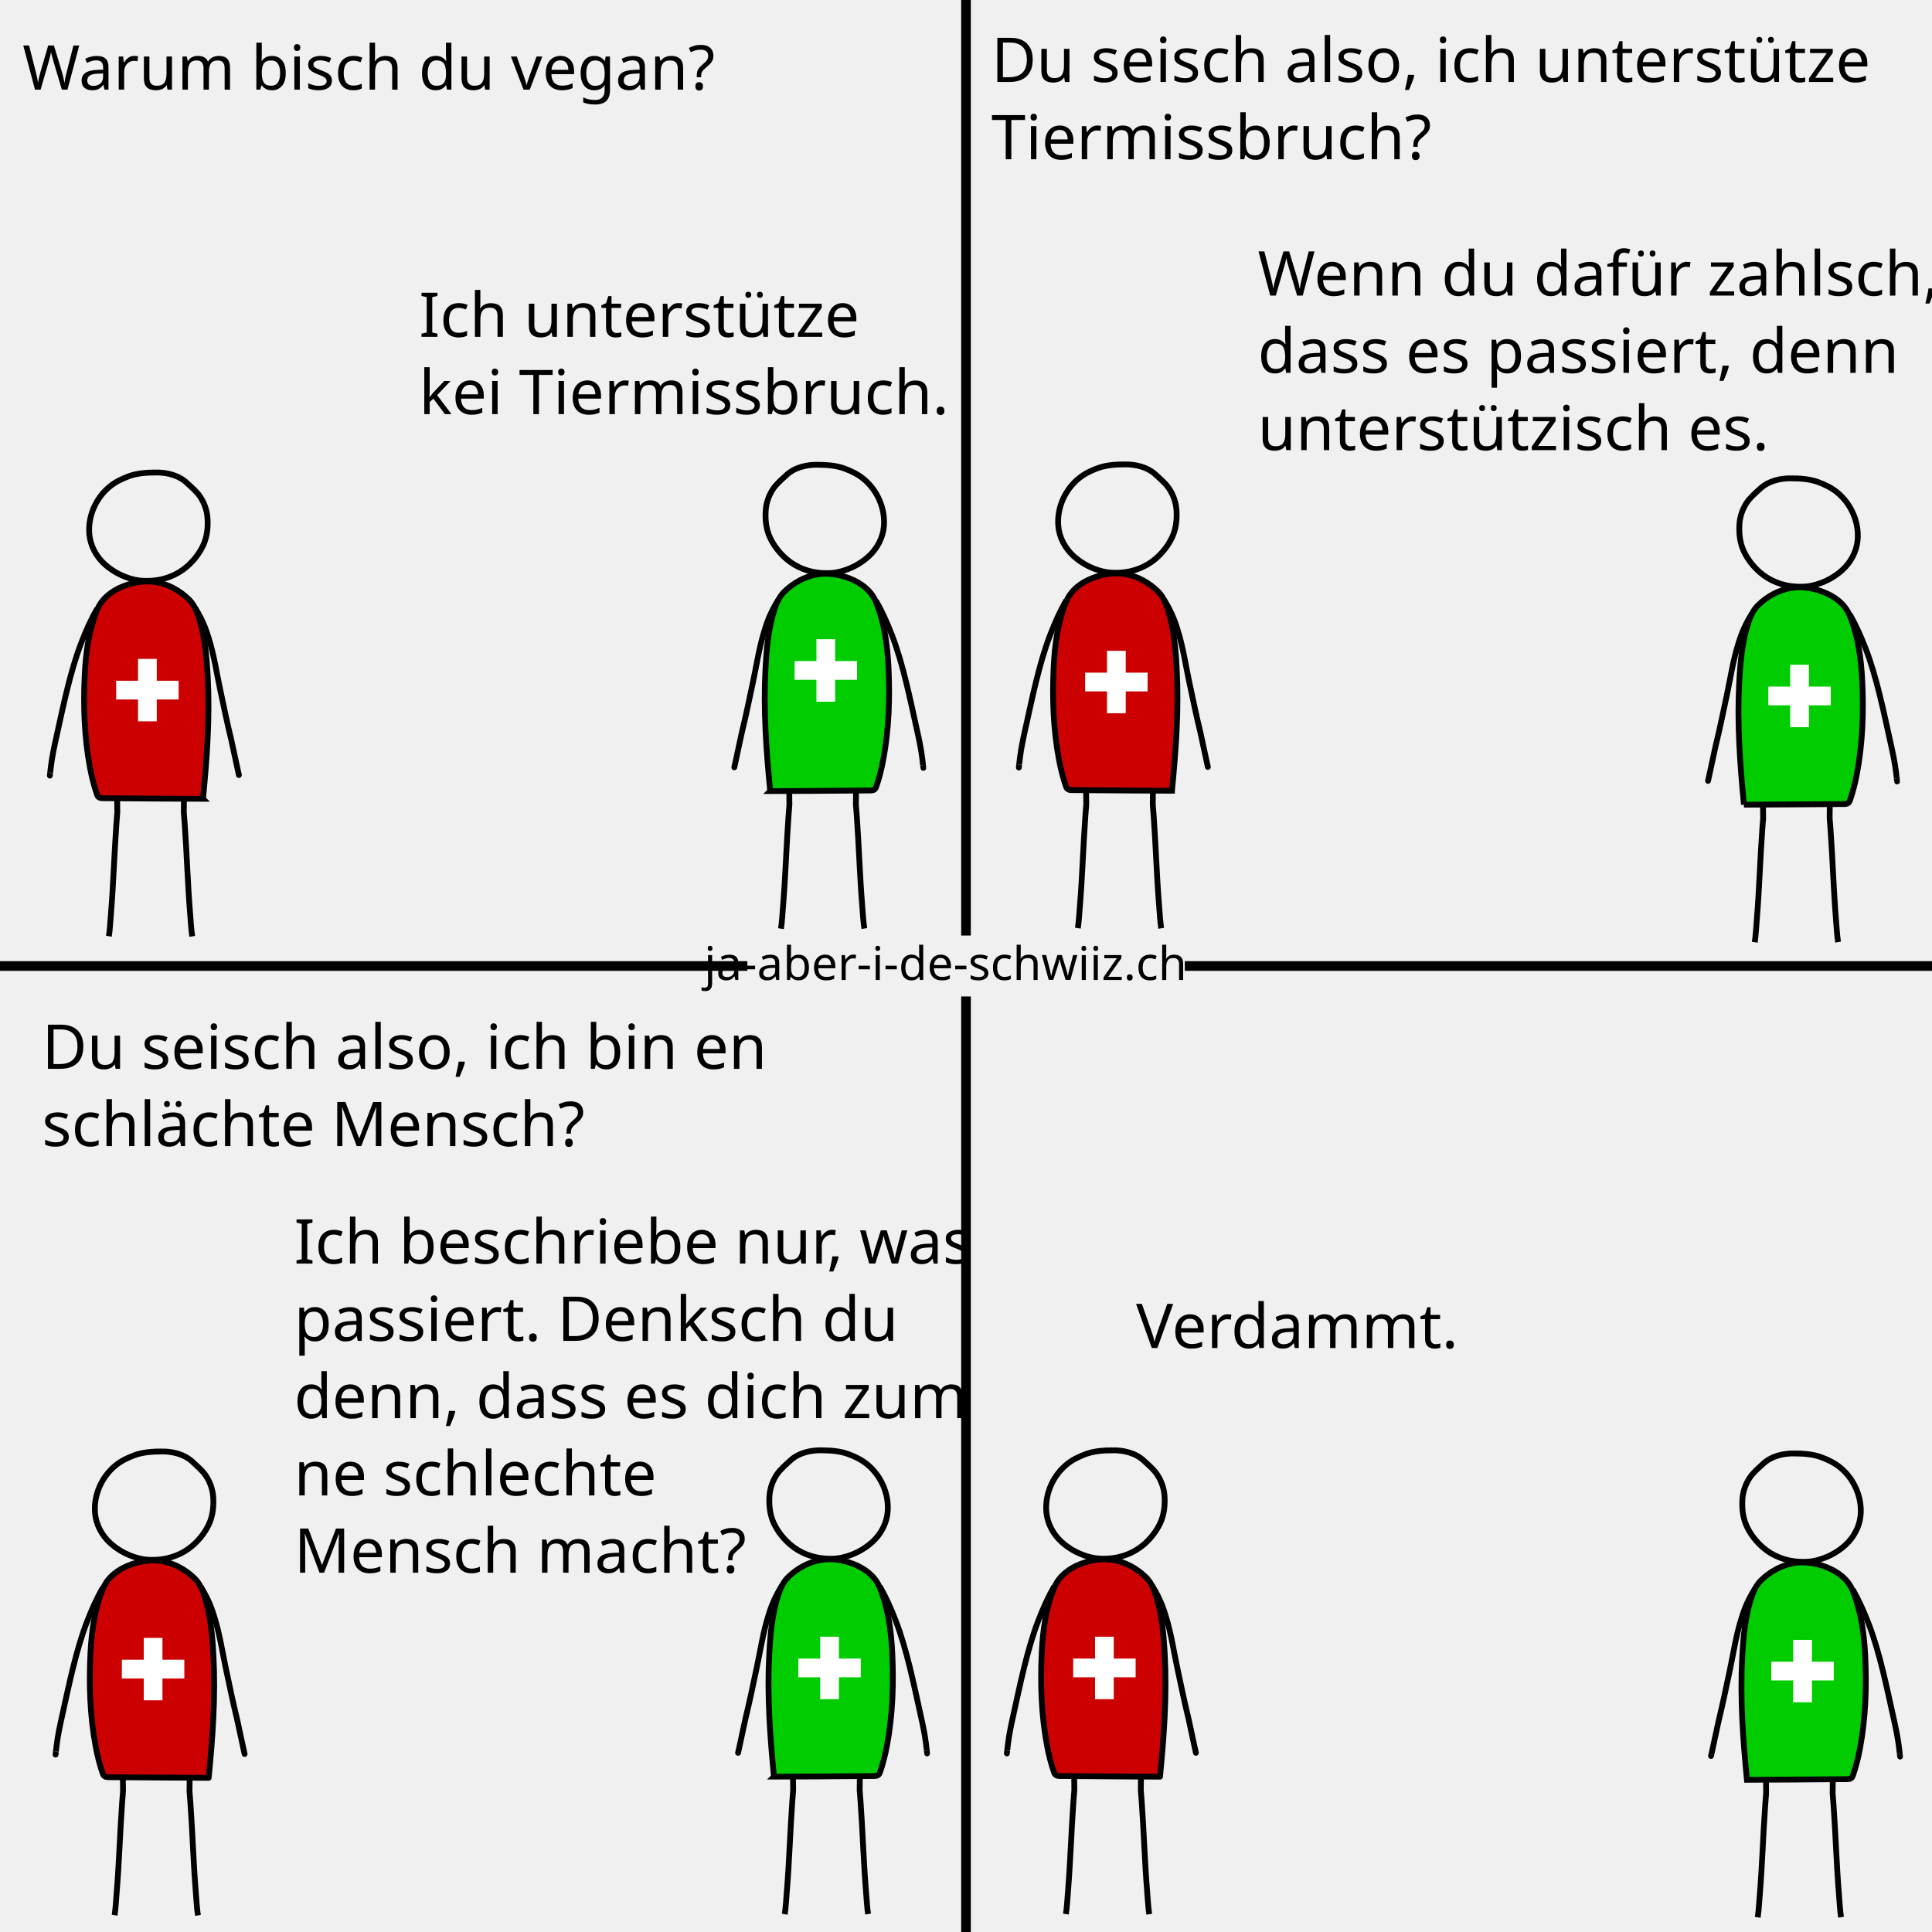
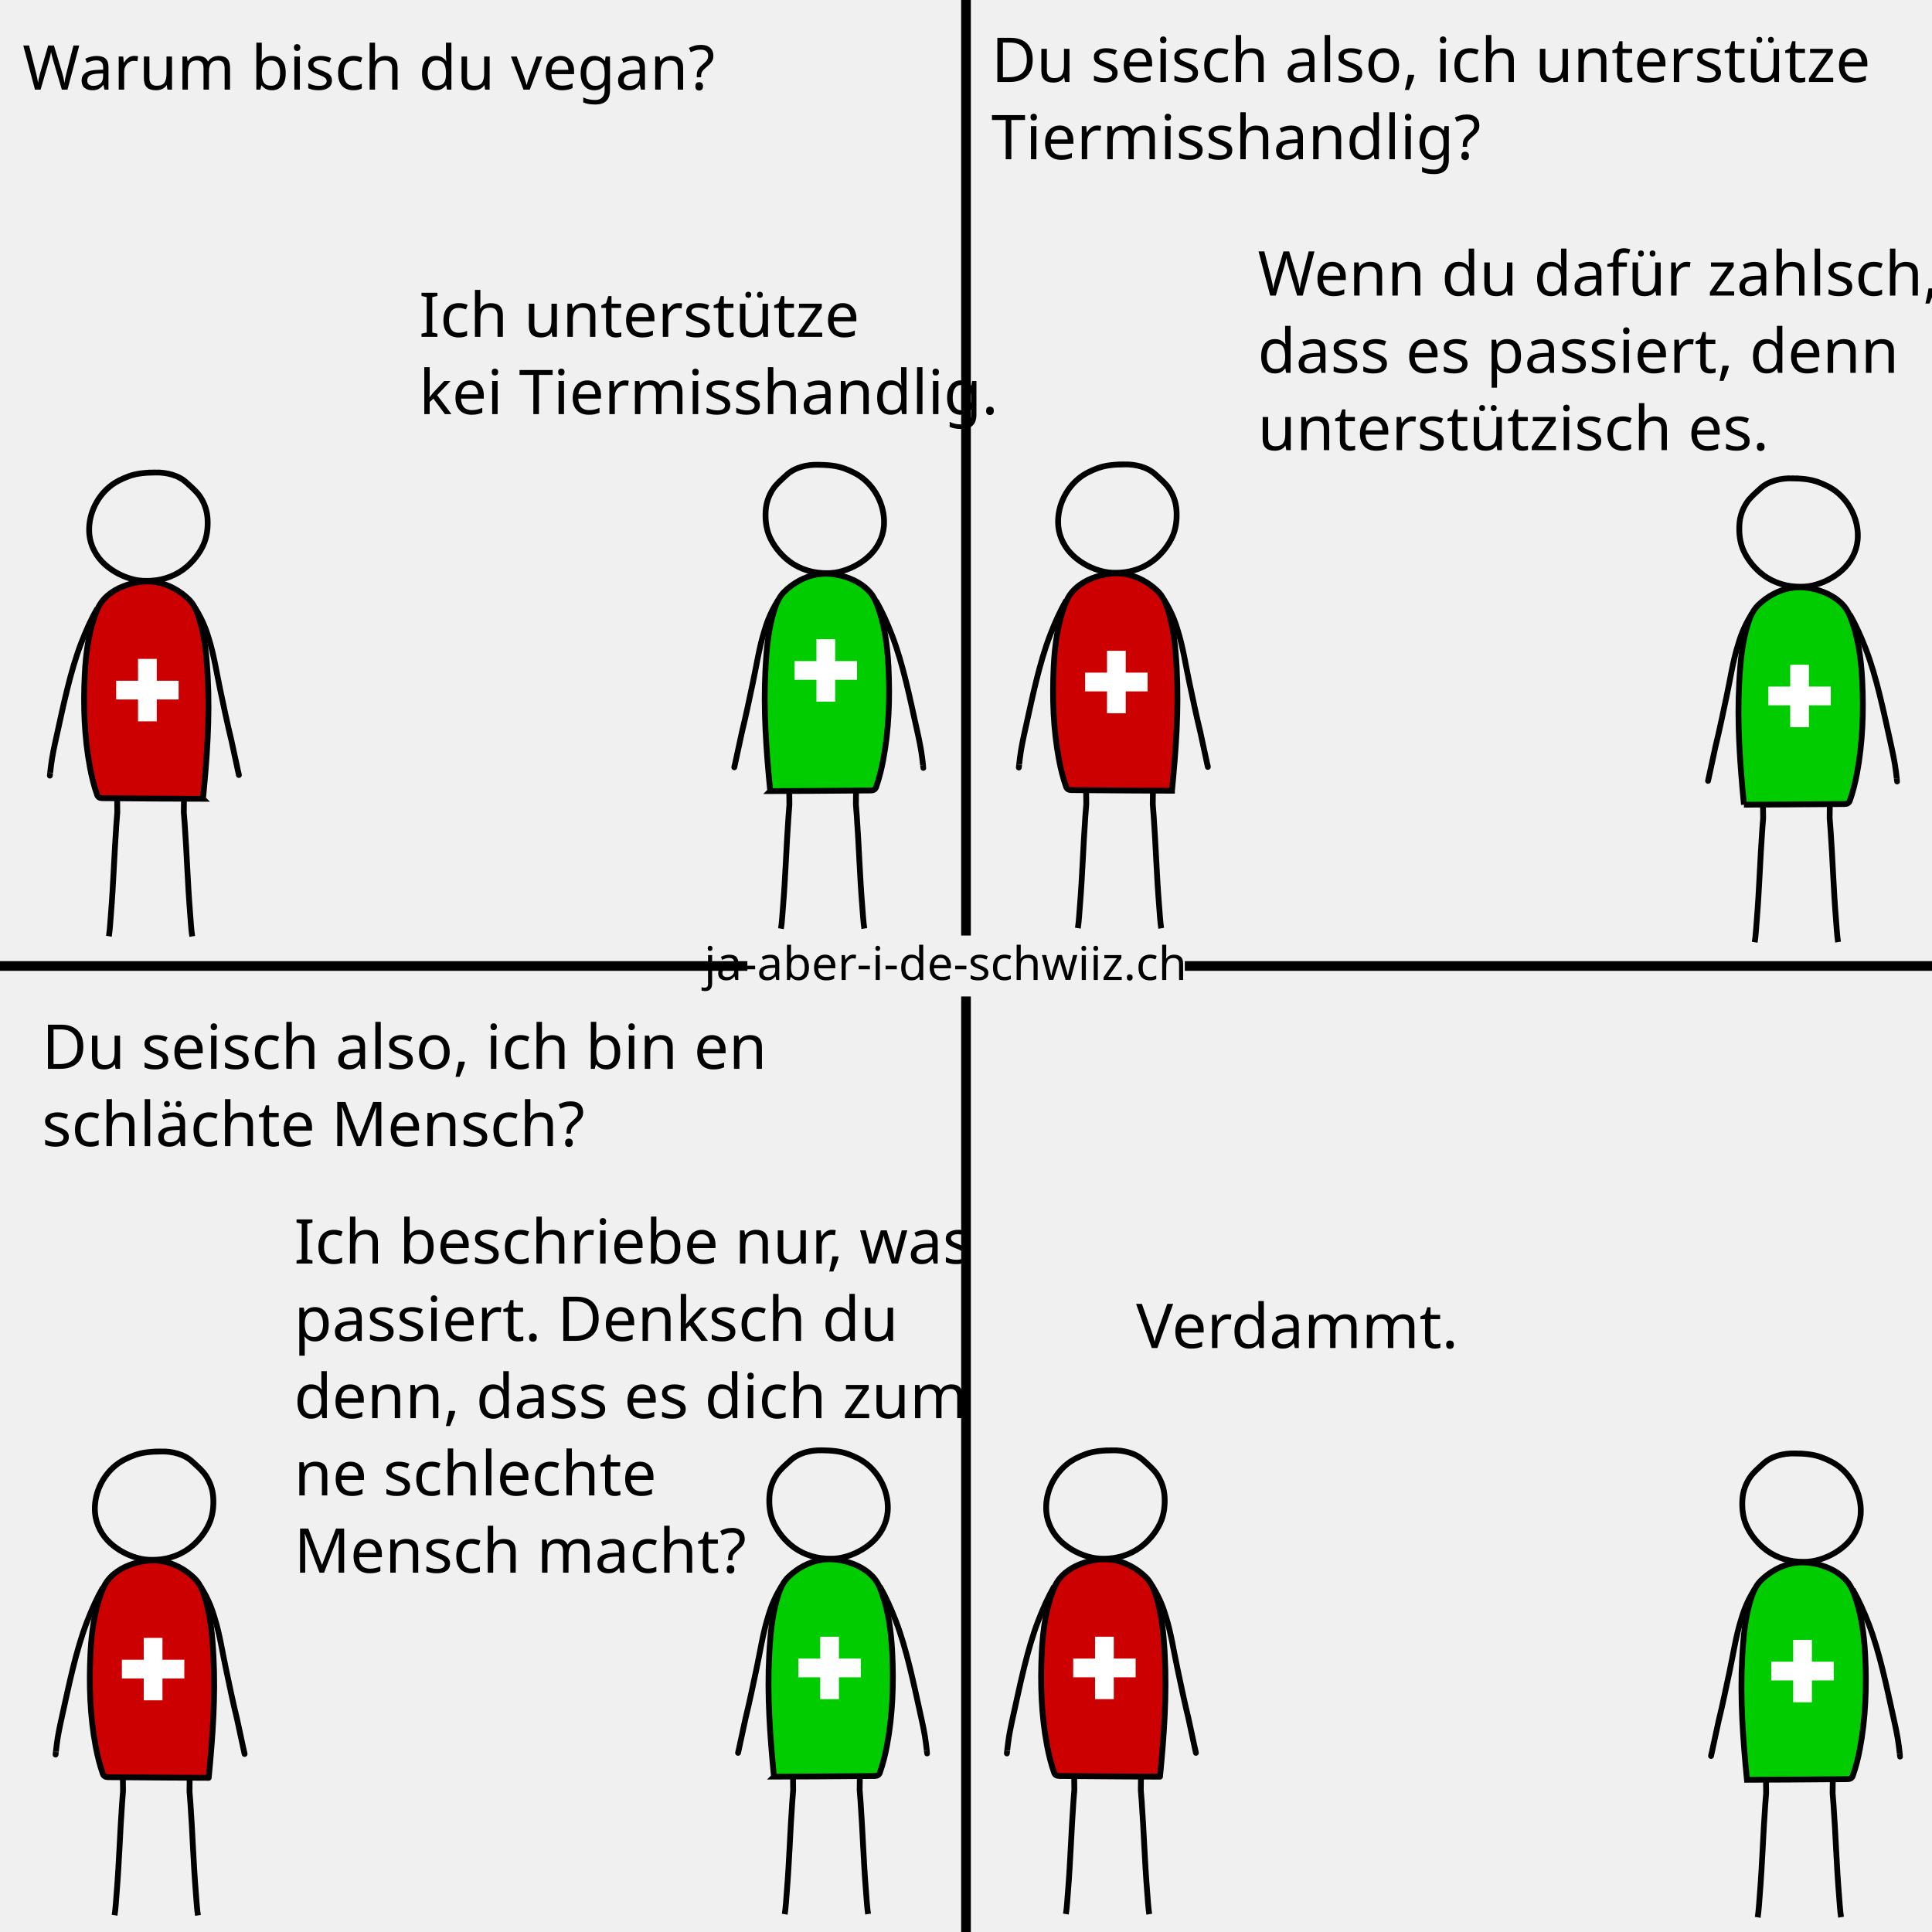
<svg xmlns="http://www.w3.org/2000/svg" width="1e3" height="1e3" version="1.1" viewBox="0 0 1e3 1e3" id="svg90">
  <defs id="defs94" />
  <style id="style2">text { 
    font-family:'MJ Handwriting';
}</style>
  <g transform="translate(-183.2922,515.7002)" id="g24">
    <g stroke="#000000" stroke-width="3" id="g20">
      <path d="m 266.56,235.57 c -4.601,0.072 -9.322,0.347 -13.651,1.946 -3.473,1.283 -6.865,2.905 -9.761,5.258 -7.249,5.891 -11.497,15.402 -10.66,24.778 0.532,5.956 3.554,11.535 7.973,15.533 4.34,3.928 9.74,6.66 15.405,7.97 2.842,0.657 5.796,0.714 8.696,0.551 6.747,-0.378 13.394,-2.919 18.5,-7.382 3.469,-3.032 6.385,-6.75 8.338,-10.918 2.038,-4.348 2.569,-9.278 2.257,-14.033 -0.256,-3.909 -1.56,-7.712 -3.7,-10.998 -1.845,-2.833 -4.5,-4.981 -6.957,-7.289 -4.372,-4.107 -10.598,-5.519 -16.442,-5.417 z" fill="none" id="path6" />
      <path d="m 291.32,404.5 c 2.051,-20.927 3.583,-41.997 2.461,-63.015 -0.564,-10.562 -1.449,-21.267 -4.773,-31.368 -1.074,-3.263 -2.539,-6.476 -5.046,-8.916 -4.619,-4.494 -10.554,-7.806 -16.91,-8.869 -5.706,-0.955 -11.635,0.028 -16.978,2.115 -5.64,2.203 -10.984,6.125 -13.379,11.887 -4.462,10.733 -6.031,22.425 -6.596,33.949 -0.787,16.048 -0.252,32.255 2.723,48.046 0.9,4.776 2.067,9.513 3.694,14.126 0.392,1.111 1.328,1.694 2.555,1.702 17.417,0.115 46.349,0.38 52.25,0.344 3.3e-4,0 -6e-4,-8e-4 -6e-4,-8e-4 z" fill="#00cc00" id="path8" style="fill:#cc0000;fill-opacity:1" />
      <g fill="none" id="g18">
        <path d="m 246.89,404.7 c 0.091,9.775 0.24,3.927 -0.391,12.763 -1.101,15.421 -1.549,30.884 -2.8,46.299 -0.247,3.044 -0.592,8.838 -1.094,11.85" id="path10" />
        <path d="m 236.58,305.95 c -3.223,5.62 -5.771,11.352 -8.245,17.734 -5.722,14.756 -9.396,33.026 -12.83,48.483 -1.109,4.992 -2.251,10.168 -2.865,15.238 -0.164,1.353 -0.919,7.929 -0.404,3.647" id="path12" />
        <path d="m 287.2,305.6 c 4.757,7.588 6.343,13.436 7.085,15.778 2.725,8.605 4.097,18.002 5.983,26.828 1.949,9.12 3.528,16.931 5.742,25.994 0.279,1.143 5.133,23.973 3.647,16.735" id="path14" />
        <path d="m 281.46,404.78 c -0.091,9.775 -0.24,3.927 0.391,12.763 1.101,15.421 1.549,30.884 2.8,46.299 0.247,3.044 0.592,8.838 1.094,11.85" id="path16" />
      </g>
    </g>
    <path class="nostroke" d="m 257.69,332.06 h 9.696 v 11.312 h 11.312 v 9.696 h -11.312 v 11.312 H 257.69 v -11.312 h -11.312 v -9.696 h 11.312 z" fill="#ffffff" id="path22" />
  </g>
  <g transform="matrix(-1,0,0,1,1195.53,516.723)" id="g44">
    <g stroke="#000000" stroke-width="3" id="g40">
      <path d="m 266.56,235.57 c -4.601,0.072 -9.322,0.347 -13.651,1.946 -3.473,1.283 -6.865,2.905 -9.761,5.258 -7.249,5.891 -11.497,15.402 -10.66,24.778 0.532,5.956 3.554,11.535 7.973,15.533 4.34,3.928 9.74,6.66 15.405,7.97 2.842,0.657 5.796,0.714 8.696,0.551 6.747,-0.378 13.394,-2.919 18.5,-7.382 3.469,-3.032 6.385,-6.75 8.338,-10.918 2.038,-4.348 2.569,-9.278 2.257,-14.033 -0.256,-3.909 -1.56,-7.712 -3.7,-10.998 -1.845,-2.833 -4.5,-4.981 -6.957,-7.289 -4.372,-4.107 -10.598,-5.519 -16.442,-5.417 z" fill="none" id="path26" />
      <path d="m 291.32,404.5 c 2.051,-20.927 3.583,-41.997 2.461,-63.015 -0.564,-10.562 -1.449,-21.267 -4.773,-31.368 -1.074,-3.263 -2.539,-6.476 -5.046,-8.916 -4.619,-4.494 -10.554,-7.806 -16.91,-8.869 -5.706,-0.955 -11.635,0.028 -16.978,2.115 -5.64,2.203 -10.984,6.125 -13.379,11.887 -4.462,10.733 -6.031,22.425 -6.596,33.949 -0.787,16.048 -0.252,32.255 2.723,48.046 0.9,4.776 2.067,9.513 3.694,14.126 0.392,1.111 1.328,1.694 2.555,1.702 17.417,0.115 46.349,0.38 52.25,0.344 3.3e-4,0 -6e-4,-8e-4 -6e-4,-8e-4 z" fill="#cc0000" id="path28" style="fill:#00cc00;fill-opacity:1" />
      <g fill="none" id="g38">
        <path d="m 246.89,404.7 c 0.091,9.775 0.24,3.927 -0.391,12.763 -1.101,15.421 -1.549,30.884 -2.8,46.299 -0.247,3.044 -0.592,8.838 -1.094,11.85" id="path30" />
        <path d="m 236.58,305.95 c -3.223,5.62 -5.771,11.352 -8.245,17.734 -5.722,14.756 -9.396,33.026 -12.83,48.483 -1.109,4.992 -2.251,10.168 -2.865,15.238 -0.164,1.353 -0.919,7.929 -0.404,3.647" id="path32" />
        <path d="m 287.2,305.6 c 4.757,7.588 6.343,13.436 7.085,15.778 2.725,8.605 4.097,18.002 5.983,26.828 1.949,9.12 3.528,16.931 5.742,25.994 0.279,1.143 5.133,23.973 3.647,16.735" id="path34" />
        <path d="m 281.46,404.78 c -0.091,9.775 -0.24,3.927 0.391,12.763 1.101,15.421 1.549,30.884 2.8,46.299 0.247,3.044 0.592,8.838 1.094,11.85" id="path36" />
      </g>
    </g>
    <path class="nostroke" d="m 257.69,332.06 h 9.696 v 11.312 h 11.312 v 9.696 h -11.312 v 11.312 H 257.69 v -11.312 h -11.312 v -9.696 h 11.312 z" fill="#ffffff" id="path42" />
  </g>
  <text xml:space="preserve" style="font-size:32px;line-height:1.25;font-family:'MJ Handwriting';-inkscape-font-specification:'MJ Handwriting'" x="11.664" y="46.404" id="text899">
    <tspan x="11.664" y="46.404" style="font-size:32px" id="tspan1514">Warum bisch du vegan?</tspan>
  </text>
  <text xml:space="preserve" style="font-size:32px;line-height:1.25;font-family:'MJ Handwriting';text-align:start;text-anchor:start" x="216.896" y="174.359" id="text907">
    <tspan x="216.896" y="174.359" style="font-size:32px;text-align:start;text-anchor:start" id="tspan1687">Ich unterstütze</tspan>
-     <tspan x="216.896" y="214.359" style="font-size:32px;text-align:start;text-anchor:start" id="tspan1907">kei Tiermissbruch.</tspan>
+     <tspan x="216.896" y="214.359" style="font-size:32px;text-align:start;text-anchor:start" id="tspan1907">kei Tiermisshandlig.</tspan>
  </text>
  <text xml:space="preserve" style="font-size:32px;line-height:1.25;font-family:'MJ Handwriting';-inkscape-font-specification:'MJ Handwriting'" x="513.118" y="42.43" id="text913">
    <tspan x="513.118" y="42.43" style="font-size:32px" id="tspan2457">Du seisch also, ich unterstütze</tspan>
-     <tspan x="513.118" y="82.43" style="font-size:32px" id="tspan4496">Tiermissbruch?</tspan>
+     <tspan x="513.118" y="82.43" style="font-size:32px" id="tspan4496">Tiermisshandlig?</tspan>
  </text>
  <text xml:space="preserve" style="font-size:32px;line-height:1.25;font-family:'MJ Handwriting';-inkscape-font-specification:'MJ Handwriting'" x="651.027" y="152.989" id="text917">
    <tspan x="651.027" y="152.989" style="font-size:32px" id="tspan5623">Wenn du dafür zahlsch,</tspan>
    <tspan x="651.027" y="192.989" style="font-size:32px" id="tspan3136">dass es passiert, denn</tspan>
    <tspan x="651.027" y="232.989" style="font-size:32px" id="tspan3140">unterstützisch es.</tspan>
  </text>
  <text xml:space="preserve" style="font-size:32px;line-height:1.25;font-family:'MJ Handwriting';-inkscape-font-specification:'MJ Handwriting'" x="21.718" y="553.223" id="text927">
    <tspan x="21.718" y="553.223" style="font-size:32px" id="tspan4734">Du seisch also, ich bin en</tspan>
    <tspan x="21.718" y="593.223" style="font-size:32px" id="tspan4738">schlächte Mensch?</tspan>
  </text>
  <g transform="translate(-186.2462,8.986348)" id="g24-8">
    <g stroke="#000000" stroke-width="3" id="g20-8">
      <path d="m 266.56,235.57 c -4.601,0.072 -9.322,0.347 -13.651,1.946 -3.473,1.283 -6.865,2.905 -9.761,5.258 -7.249,5.891 -11.497,15.402 -10.66,24.778 0.532,5.956 3.554,11.535 7.973,15.533 4.34,3.928 9.74,6.66 15.405,7.97 2.842,0.657 5.796,0.714 8.696,0.551 6.747,-0.378 13.394,-2.919 18.5,-7.382 3.469,-3.032 6.385,-6.75 8.338,-10.918 2.038,-4.348 2.569,-9.278 2.257,-14.033 -0.256,-3.909 -1.56,-7.712 -3.7,-10.998 -1.845,-2.833 -4.5,-4.981 -6.957,-7.289 -4.372,-4.107 -10.598,-5.519 -16.442,-5.417 z" fill="none" id="path6-3" />
      <path d="m 291.32,404.5 c 2.051,-20.927 3.583,-41.997 2.461,-63.015 -0.564,-10.562 -1.449,-21.267 -4.773,-31.368 -1.074,-3.263 -2.539,-6.476 -5.046,-8.916 -4.619,-4.494 -10.554,-7.806 -16.91,-8.869 -5.706,-0.955 -11.635,0.028 -16.978,2.115 -5.64,2.203 -10.984,6.125 -13.379,11.887 -4.462,10.733 -6.031,22.425 -6.596,33.949 -0.787,16.048 -0.252,32.255 2.723,48.046 0.9,4.776 2.067,9.513 3.694,14.126 0.392,1.111 1.328,1.694 2.555,1.702 17.417,0.115 46.349,0.38 52.25,0.344 3.3e-4,0 -6e-4,-8e-4 -6e-4,-8e-4 z" fill="#00cc00" id="path8-7" style="fill:#cc0000;fill-opacity:1" />
      <g fill="none" id="g18-9">
        <path d="m 246.89,404.7 c 0.091,9.775 0.24,3.927 -0.391,12.763 -1.101,15.421 -1.549,30.884 -2.8,46.299 -0.247,3.044 -0.592,8.838 -1.094,11.85" id="path10-3" />
        <path d="m 236.58,305.95 c -3.223,5.62 -5.771,11.352 -8.245,17.734 -5.722,14.756 -9.396,33.026 -12.83,48.483 -1.109,4.992 -2.251,10.168 -2.865,15.238 -0.164,1.353 -0.919,7.929 -0.404,3.647" id="path12-7" />
        <path d="m 287.2,305.6 c 4.757,7.588 6.343,13.436 7.085,15.778 2.725,8.605 4.097,18.002 5.983,26.828 1.949,9.12 3.528,16.931 5.742,25.994 0.279,1.143 5.133,23.973 3.647,16.735" id="path14-3" />
        <path d="m 281.46,404.78 c -0.091,9.775 -0.24,3.927 0.391,12.763 1.101,15.421 1.549,30.884 2.8,46.299 0.247,3.044 0.592,8.838 1.094,11.85" id="path16-1" />
      </g>
    </g>
    <path class="nostroke" d="m 257.69,332.06 h 9.696 v 11.312 h 11.312 v 9.696 h -11.312 v 11.312 H 257.69 v -11.312 h -11.312 v -9.696 h 11.312 z" fill="#ffffff" id="path22-1" />
  </g>
  <g transform="matrix(-1,0,0,1,689.9776,-1.197854)" id="g44-8">
    <g stroke="#000000" stroke-width="3" id="g40-7" transform="translate(0,6.185567)">
      <path d="m 266.56,235.57 c -4.601,0.072 -9.322,0.347 -13.651,1.946 -3.473,1.283 -6.865,2.905 -9.761,5.258 -7.249,5.891 -11.497,15.402 -10.66,24.778 0.532,5.956 3.554,11.535 7.973,15.533 4.34,3.928 9.74,6.66 15.405,7.97 2.842,0.657 5.796,0.714 8.696,0.551 6.747,-0.378 13.394,-2.919 18.5,-7.382 3.469,-3.032 6.385,-6.75 8.338,-10.918 2.038,-4.348 2.569,-9.278 2.257,-14.033 -0.256,-3.909 -1.56,-7.712 -3.7,-10.998 -1.845,-2.833 -4.5,-4.981 -6.957,-7.289 -4.372,-4.107 -10.598,-5.519 -16.442,-5.417 z" fill="none" id="path26-0" />
      <path d="m 291.32,404.5 c 2.051,-20.927 3.583,-41.997 2.461,-63.015 -0.564,-10.562 -1.449,-21.267 -4.773,-31.368 -1.074,-3.263 -2.539,-6.476 -5.046,-8.916 -4.619,-4.494 -10.554,-7.806 -16.91,-8.869 -5.706,-0.955 -11.635,0.028 -16.978,2.115 -5.64,2.203 -10.984,6.125 -13.379,11.887 -4.462,10.733 -6.031,22.425 -6.596,33.949 -0.787,16.048 -0.252,32.255 2.723,48.046 0.9,4.776 2.067,9.513 3.694,14.126 0.392,1.111 1.328,1.694 2.555,1.702 17.417,0.115 46.349,0.38 52.25,0.344 3.3e-4,0 -6e-4,-8e-4 -6e-4,-8e-4 z" fill="#cc0000" id="path28-1" style="fill:#00cc00;fill-opacity:1" />
      <g fill="none" id="g38-6">
        <path d="m 246.89,404.7 c 0.091,9.775 0.24,3.927 -0.391,12.763 -1.101,15.421 -1.549,30.884 -2.8,46.299 -0.247,3.044 -0.592,8.838 -1.094,11.85" id="path30-4" />
        <path d="m 236.58,305.95 c -3.223,5.62 -5.771,11.352 -8.245,17.734 -5.722,14.756 -9.396,33.026 -12.83,48.483 -1.109,4.992 -2.251,10.168 -2.865,15.238 -0.164,1.353 -0.919,7.929 -0.404,3.647" id="path32-3" />
        <path d="m 287.2,305.6 c 4.757,7.588 6.343,13.436 7.085,15.778 2.725,8.605 4.097,18.002 5.983,26.828 1.949,9.12 3.528,16.931 5.742,25.994 0.279,1.143 5.133,23.973 3.647,16.735" id="path34-9" />
        <path d="m 281.46,404.78 c -0.091,9.775 -0.24,3.927 0.391,12.763 1.101,15.421 1.549,30.884 2.8,46.299 0.247,3.044 0.592,8.838 1.094,11.85" id="path36-7" />
      </g>
    </g>
    <path class="nostroke" d="m 257.69,332.06 h 9.696 v 11.312 h 11.312 v 9.696 h -11.312 v 11.312 H 257.69 v -11.312 h -11.312 v -9.696 h 11.312 z" fill="#ffffff" id="path42-0" />
  </g>
  <text xml:space="preserve" style="font-size:24px;line-height:1.25;text-align:center;text-anchor:middle;" x="498.738" y="507.216" id="text1495">
    <tspan id="tspan1493" x="498.738" y="507.216">ja-aber-i-de-schwiiz.ch</tspan>
  </text>
  <g fill="none" stroke="#000000" stroke-width="5px" id="g1097">
    <path d="M 0,500 H 386.849" id="path1089" />
    <path d="M 613.242,500 H 1000" id="path1091" />
    <path d="M 500,484.23 V 0" id="path1093" />
    <path d="M 500,515.77 V 1000" id="path1095" />
  </g>
  <g transform="translate(309.1046,7.88521)" id="g24-8-5" />
  <text xml:space="preserve" style="font-size:32px;line-height:1.25;font-family:'MJ Handwriting';-inkscape-font-specification:'MJ Handwriting'" x="152.207" y="654.019" id="text933-8">
    <tspan x="152.207" y="654.019" style="font-size:32px" id="tspan5279">Ich beschriebe nur, was</tspan>
    <tspan x="152.207" y="694.019" style="font-size:32px" id="tspan5285">passiert. Denksch du</tspan>
    <tspan x="152.207" y="734.019" style="font-size:32px" id="tspan5289">denn, dass es dich zum</tspan>
    <tspan x="152.207" y="774.019" style="font-size:32px" id="tspan5291">ne schlechte</tspan>
    <tspan x="152.207" y="814.019" style="font-size:32px" id="tspan6229">Mensch macht?</tspan>
  </text>
  <text xml:space="preserve" style="font-size:32px;line-height:1.25;font-family:'MJ Handwriting';-inkscape-font-specification:'MJ Handwriting'" x="588.023" y="697.731" id="text933-8-2">
    <tspan x="588.023" y="697.731" style="font-size:32px" id="tspan11022">Verdammt.</tspan>
  </text>
  <g transform="matrix(-1,0,0,1,1193.988,12.00892)" id="g44-9">
    <g stroke="#000000" stroke-width="3" id="g40-4">
      <path d="m 266.56,235.57 c -4.601,0.072 -9.322,0.347 -13.651,1.946 -3.473,1.283 -6.865,2.905 -9.761,5.258 -7.249,5.891 -11.497,15.402 -10.66,24.778 0.532,5.956 3.554,11.535 7.973,15.533 4.34,3.928 9.74,6.66 15.405,7.97 2.842,0.657 5.796,0.714 8.696,0.551 6.747,-0.378 13.394,-2.919 18.5,-7.382 3.469,-3.032 6.385,-6.75 8.338,-10.918 2.038,-4.348 2.569,-9.278 2.257,-14.033 -0.256,-3.909 -1.56,-7.712 -3.7,-10.998 -1.845,-2.833 -4.5,-4.981 -6.957,-7.289 -4.372,-4.107 -10.598,-5.519 -16.442,-5.417 z" fill="none" id="path26-9" />
      <path d="m 291.32,404.5 c 2.051,-20.927 3.583,-41.997 2.461,-63.015 -0.564,-10.562 -1.449,-21.267 -4.773,-31.368 -1.074,-3.263 -2.539,-6.476 -5.046,-8.916 -4.619,-4.494 -10.554,-7.806 -16.91,-8.869 -5.706,-0.955 -11.635,0.028 -16.978,2.115 -5.64,2.203 -10.984,6.125 -13.379,11.887 -4.462,10.733 -6.031,22.425 -6.596,33.949 -0.787,16.048 -0.252,32.255 2.723,48.046 0.9,4.776 2.067,9.513 3.694,14.126 0.392,1.111 1.328,1.694 2.555,1.702 17.417,0.115 46.349,0.38 52.25,0.344 3.3e-4,0 -6e-4,-8e-4 -6e-4,-8e-4 z" fill="#cc0000" id="path28-2" style="fill:#00cc00;fill-opacity:1" />
      <g fill="none" id="g38-5">
        <path d="m 246.89,404.7 c 0.091,9.775 0.24,3.927 -0.391,12.763 -1.101,15.421 -1.549,30.884 -2.8,46.299 -0.247,3.044 -0.592,8.838 -1.094,11.85" id="path30-40" />
        <path d="m 236.58,305.95 c -3.223,5.62 -5.771,11.352 -8.245,17.734 -5.722,14.756 -9.396,33.026 -12.83,48.483 -1.109,4.992 -2.251,10.168 -2.865,15.238 -0.164,1.353 -0.919,7.929 -0.404,3.647" id="path32-0" />
        <path d="m 287.2,305.6 c 4.757,7.588 6.343,13.436 7.085,15.778 2.725,8.605 4.097,18.002 5.983,26.828 1.949,9.12 3.528,16.931 5.742,25.994 0.279,1.143 5.133,23.973 3.647,16.735" id="path34-3" />
        <path d="m 281.46,404.78 c -0.091,9.775 -0.24,3.927 0.391,12.763 1.101,15.421 1.549,30.884 2.8,46.299 0.247,3.044 0.592,8.838 1.094,11.85" id="path36-2" />
      </g>
    </g>
    <path class="nostroke" d="m 257.69,332.06 h 9.696 v 11.312 h 11.312 v 9.696 h -11.312 v 11.312 H 257.69 v -11.312 h -11.312 v -9.696 h 11.312 z" fill="#ffffff" id="path42-1" />
  </g>
  <g transform="translate(315.2902,4.792426)" id="g24-8-6">
    <g stroke="#000000" stroke-width="3" id="g20-8-2">
      <path d="m 266.56,235.57 c -4.601,0.072 -9.322,0.347 -13.651,1.946 -3.473,1.283 -6.865,2.905 -9.761,5.258 -7.249,5.891 -11.497,15.402 -10.66,24.778 0.532,5.956 3.554,11.535 7.973,15.533 4.34,3.928 9.74,6.66 15.405,7.97 2.842,0.657 5.796,0.714 8.696,0.551 6.747,-0.378 13.394,-2.919 18.5,-7.382 3.469,-3.032 6.385,-6.75 8.338,-10.918 2.038,-4.348 2.569,-9.278 2.257,-14.033 -0.256,-3.909 -1.56,-7.712 -3.7,-10.998 -1.845,-2.833 -4.5,-4.981 -6.957,-7.289 -4.372,-4.107 -10.598,-5.519 -16.442,-5.417 z" fill="none" id="path6-3-5" />
      <path d="m 291.32,404.5 c 2.051,-20.927 3.583,-41.997 2.461,-63.015 -0.564,-10.562 -1.449,-21.267 -4.773,-31.368 -1.074,-3.263 -2.539,-6.476 -5.046,-8.916 -4.619,-4.494 -10.554,-7.806 -16.91,-8.869 -5.706,-0.955 -11.635,0.028 -16.978,2.115 -5.64,2.203 -10.984,6.125 -13.379,11.887 -4.462,10.733 -6.031,22.425 -6.596,33.949 -0.787,16.048 -0.252,32.255 2.723,48.046 0.9,4.776 2.067,9.513 3.694,14.126 0.392,1.111 1.328,1.694 2.555,1.702 17.417,0.115 46.349,0.38 52.25,0.344 3.3e-4,0 -6e-4,-8e-4 -6e-4,-8e-4 z" fill="#00cc00" id="path8-7-7" style="fill:#cc0000;fill-opacity:1" />
      <g fill="none" id="g18-9-2">
        <path d="m 246.89,404.7 c 0.091,9.775 0.24,3.927 -0.391,12.763 -1.101,15.421 -1.549,30.884 -2.8,46.299 -0.247,3.044 -0.592,8.838 -1.094,11.85" id="path10-3-0" />
        <path d="m 236.58,305.95 c -3.223,5.62 -5.771,11.352 -8.245,17.734 -5.722,14.756 -9.396,33.026 -12.83,48.483 -1.109,4.992 -2.251,10.168 -2.865,15.238 -0.164,1.353 -0.919,7.929 -0.404,3.647" id="path12-7-1" />
        <path d="m 287.2,305.6 c 4.757,7.588 6.343,13.436 7.085,15.778 2.725,8.605 4.097,18.002 5.983,26.828 1.949,9.12 3.528,16.931 5.742,25.994 0.279,1.143 5.133,23.973 3.647,16.735" id="path14-3-3" />
        <path d="m 281.46,404.78 c -0.091,9.775 -0.24,3.927 0.391,12.763 1.101,15.421 1.549,30.884 2.8,46.299 0.247,3.044 0.592,8.838 1.094,11.85" id="path16-1-4" />
      </g>
    </g>
    <path class="nostroke" d="m 257.69,332.06 h 9.696 v 11.312 h 11.312 v 9.696 h -11.312 v 11.312 H 257.69 v -11.312 h -11.312 v -9.696 h 11.312 z" fill="#ffffff" id="path22-1-5" />
  </g>
  <g transform="matrix(-1,0,0,1,691.9263,515.1017)" id="g44-89">
    <g stroke="#000000" stroke-width="3" id="g40-0">
      <path d="m 266.56,235.57 c -4.601,0.072 -9.322,0.347 -13.651,1.946 -3.473,1.283 -6.865,2.905 -9.761,5.258 -7.249,5.891 -11.497,15.402 -10.66,24.778 0.532,5.956 3.554,11.535 7.973,15.533 4.34,3.928 9.74,6.66 15.405,7.97 2.842,0.657 5.796,0.714 8.696,0.551 6.747,-0.378 13.394,-2.919 18.5,-7.382 3.469,-3.032 6.385,-6.75 8.338,-10.918 2.038,-4.348 2.569,-9.278 2.257,-14.033 -0.256,-3.909 -1.56,-7.712 -3.7,-10.998 -1.845,-2.833 -4.5,-4.981 -6.957,-7.289 -4.372,-4.107 -10.598,-5.519 -16.442,-5.417 z" fill="none" id="path26-2" />
      <path d="m 291.32,404.5 c 2.051,-20.927 3.583,-41.997 2.461,-63.015 -0.564,-10.562 -1.449,-21.267 -4.773,-31.368 -1.074,-3.263 -2.539,-6.476 -5.046,-8.916 -4.619,-4.494 -10.554,-7.806 -16.91,-8.869 -5.706,-0.955 -11.635,0.028 -16.978,2.115 -5.64,2.203 -10.984,6.125 -13.379,11.887 -4.462,10.733 -6.031,22.425 -6.596,33.949 -0.787,16.048 -0.252,32.255 2.723,48.046 0.9,4.776 2.067,9.513 3.694,14.126 0.392,1.111 1.328,1.694 2.555,1.702 17.417,0.115 46.349,0.38 52.25,0.344 3.3e-4,0 -6e-4,-8e-4 -6e-4,-8e-4 z" fill="#cc0000" id="path28-9" style="fill:#00cc00;fill-opacity:1" />
      <g fill="none" id="g38-2">
        <path d="m 246.89,404.7 c 0.091,9.775 0.24,3.927 -0.391,12.763 -1.101,15.421 -1.549,30.884 -2.8,46.299 -0.247,3.044 -0.592,8.838 -1.094,11.85" id="path30-8" />
        <path d="m 236.58,305.95 c -3.223,5.62 -5.771,11.352 -8.245,17.734 -5.722,14.756 -9.396,33.026 -12.83,48.483 -1.109,4.992 -2.251,10.168 -2.865,15.238 -0.164,1.353 -0.919,7.929 -0.404,3.647" id="path32-8" />
        <path d="m 287.2,305.6 c 4.757,7.588 6.343,13.436 7.085,15.778 2.725,8.605 4.097,18.002 5.983,26.828 1.949,9.12 3.528,16.931 5.742,25.994 0.279,1.143 5.133,23.973 3.647,16.735" id="path34-90" />
        <path d="m 281.46,404.78 c -0.091,9.775 -0.24,3.927 0.391,12.763 1.101,15.421 1.549,30.884 2.8,46.299 0.247,3.044 0.592,8.838 1.094,11.85" id="path36-1" />
      </g>
    </g>
    <path class="nostroke" d="m 257.69,332.06 h 9.696 v 11.312 h 11.312 v 9.696 h -11.312 v 11.312 H 257.69 v -11.312 h -11.312 v -9.696 h 11.312 z" fill="#ffffff" id="path42-17" />
  </g>
  <g transform="translate(309.1046,515.1017)" id="g24-0">
    <g stroke="#000000" stroke-width="3" id="g20-86">
      <path d="m 266.56,235.57 c -4.601,0.072 -9.322,0.347 -13.651,1.946 -3.473,1.283 -6.865,2.905 -9.761,5.258 -7.249,5.891 -11.497,15.402 -10.66,24.778 0.532,5.956 3.554,11.535 7.973,15.533 4.34,3.928 9.74,6.66 15.405,7.97 2.842,0.657 5.796,0.714 8.696,0.551 6.747,-0.378 13.394,-2.919 18.5,-7.382 3.469,-3.032 6.385,-6.75 8.338,-10.918 2.038,-4.348 2.569,-9.278 2.257,-14.033 -0.256,-3.909 -1.56,-7.712 -3.7,-10.998 -1.845,-2.833 -4.5,-4.981 -6.957,-7.289 -4.372,-4.107 -10.598,-5.519 -16.442,-5.417 z" fill="none" id="path6-1" />
      <path d="m 291.32,404.5 c 2.051,-20.927 3.583,-41.997 2.461,-63.015 -0.564,-10.562 -1.449,-21.267 -4.773,-31.368 -1.074,-3.263 -2.539,-6.476 -5.046,-8.916 -4.619,-4.494 -10.554,-7.806 -16.91,-8.869 -5.706,-0.955 -11.635,0.028 -16.978,2.115 -5.64,2.203 -10.984,6.125 -13.379,11.887 -4.462,10.733 -6.031,22.425 -6.596,33.949 -0.787,16.048 -0.252,32.255 2.723,48.046 0.9,4.776 2.067,9.513 3.694,14.126 0.392,1.111 1.328,1.694 2.555,1.702 17.417,0.115 46.349,0.38 52.25,0.344 3.3e-4,0 -6e-4,-8e-4 -6e-4,-8e-4 z" fill="#00cc00" id="path8-6" style="fill:#cc0000;fill-opacity:1" />
      <g fill="none" id="g18-0">
        <path d="m 246.89,404.7 c 0.091,9.775 0.24,3.927 -0.391,12.763 -1.101,15.421 -1.549,30.884 -2.8,46.299 -0.247,3.044 -0.592,8.838 -1.094,11.85" id="path10-1" />
        <path d="m 236.58,305.95 c -3.223,5.62 -5.771,11.352 -8.245,17.734 -5.722,14.756 -9.396,33.026 -12.83,48.483 -1.109,4.992 -2.251,10.168 -2.865,15.238 -0.164,1.353 -0.919,7.929 -0.404,3.647" id="path12-5" />
        <path d="m 287.2,305.6 c 4.757,7.588 6.343,13.436 7.085,15.778 2.725,8.605 4.097,18.002 5.983,26.828 1.949,9.12 3.528,16.931 5.742,25.994 0.279,1.143 5.133,23.973 3.647,16.735" id="path14-1" />
        <path d="m 281.46,404.78 c -0.091,9.775 -0.24,3.927 0.391,12.763 1.101,15.421 1.549,30.884 2.8,46.299 0.247,3.044 0.592,8.838 1.094,11.85" id="path16-8" />
      </g>
    </g>
    <path class="nostroke" d="m 257.69,332.06 h 9.696 v 11.312 h 11.312 v 9.696 h -11.312 v 11.312 H 257.69 v -11.312 h -11.312 v -9.696 h 11.312 z" fill="#ffffff" id="path22-7" />
  </g>
</svg>
